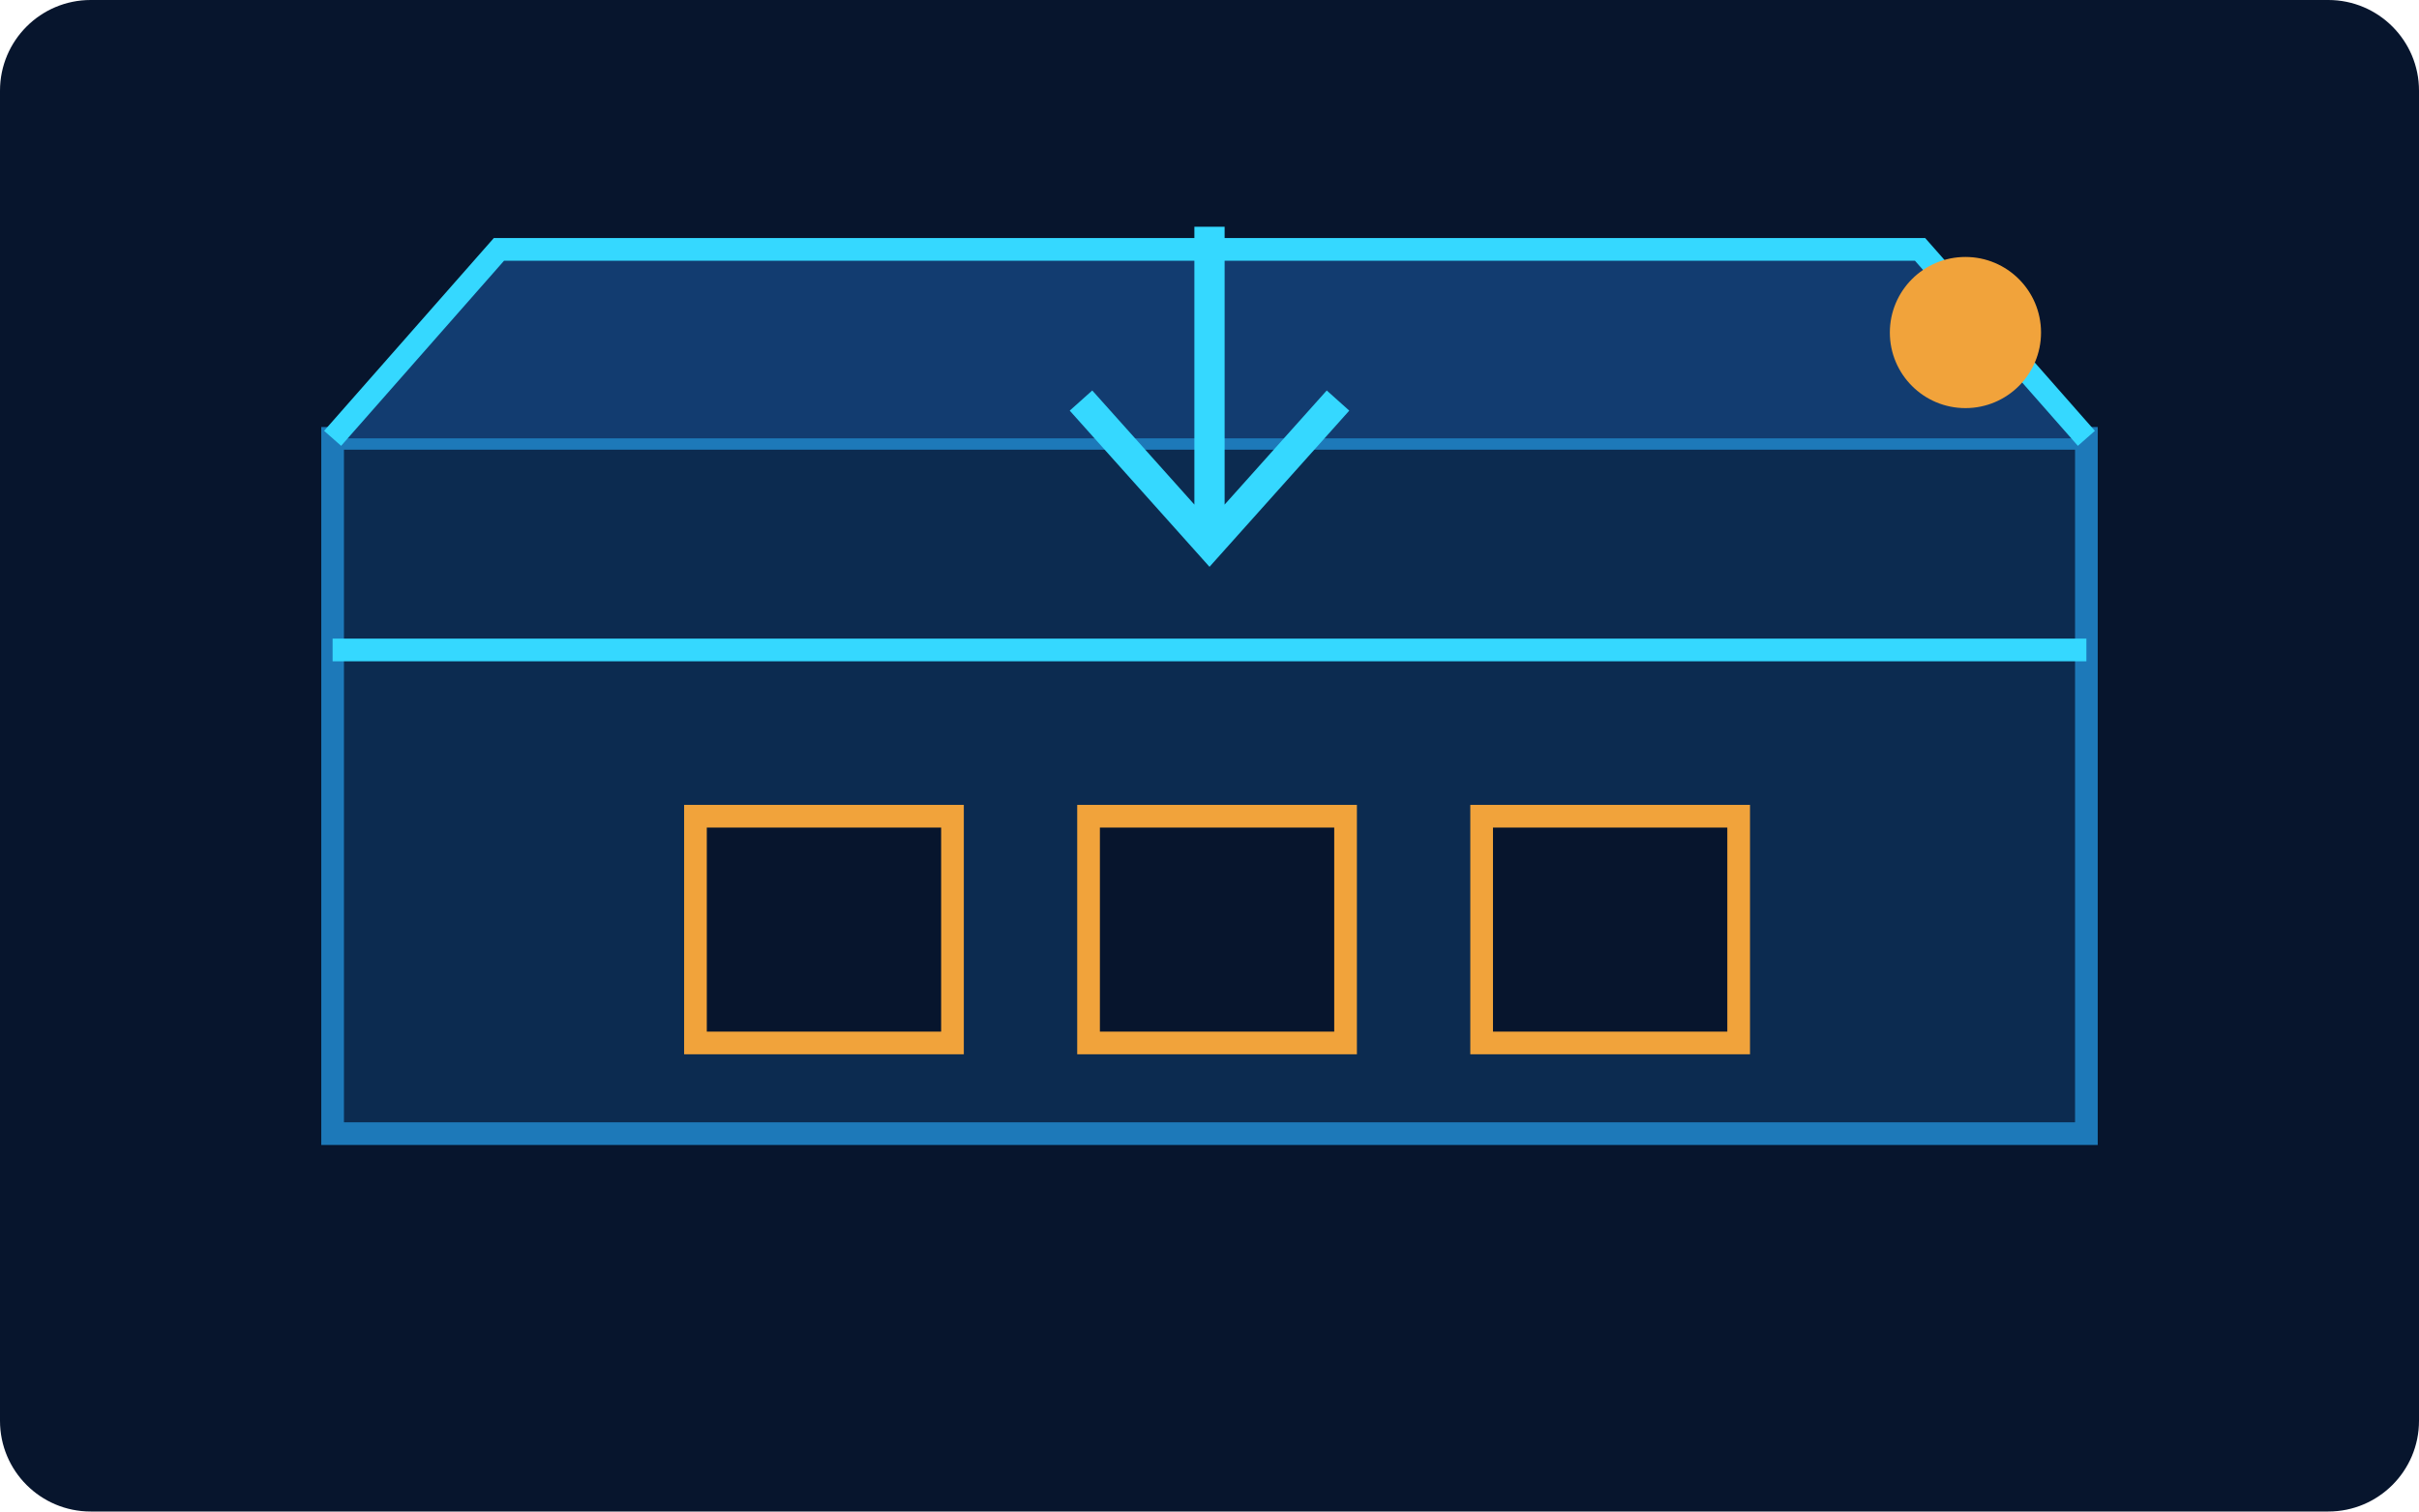
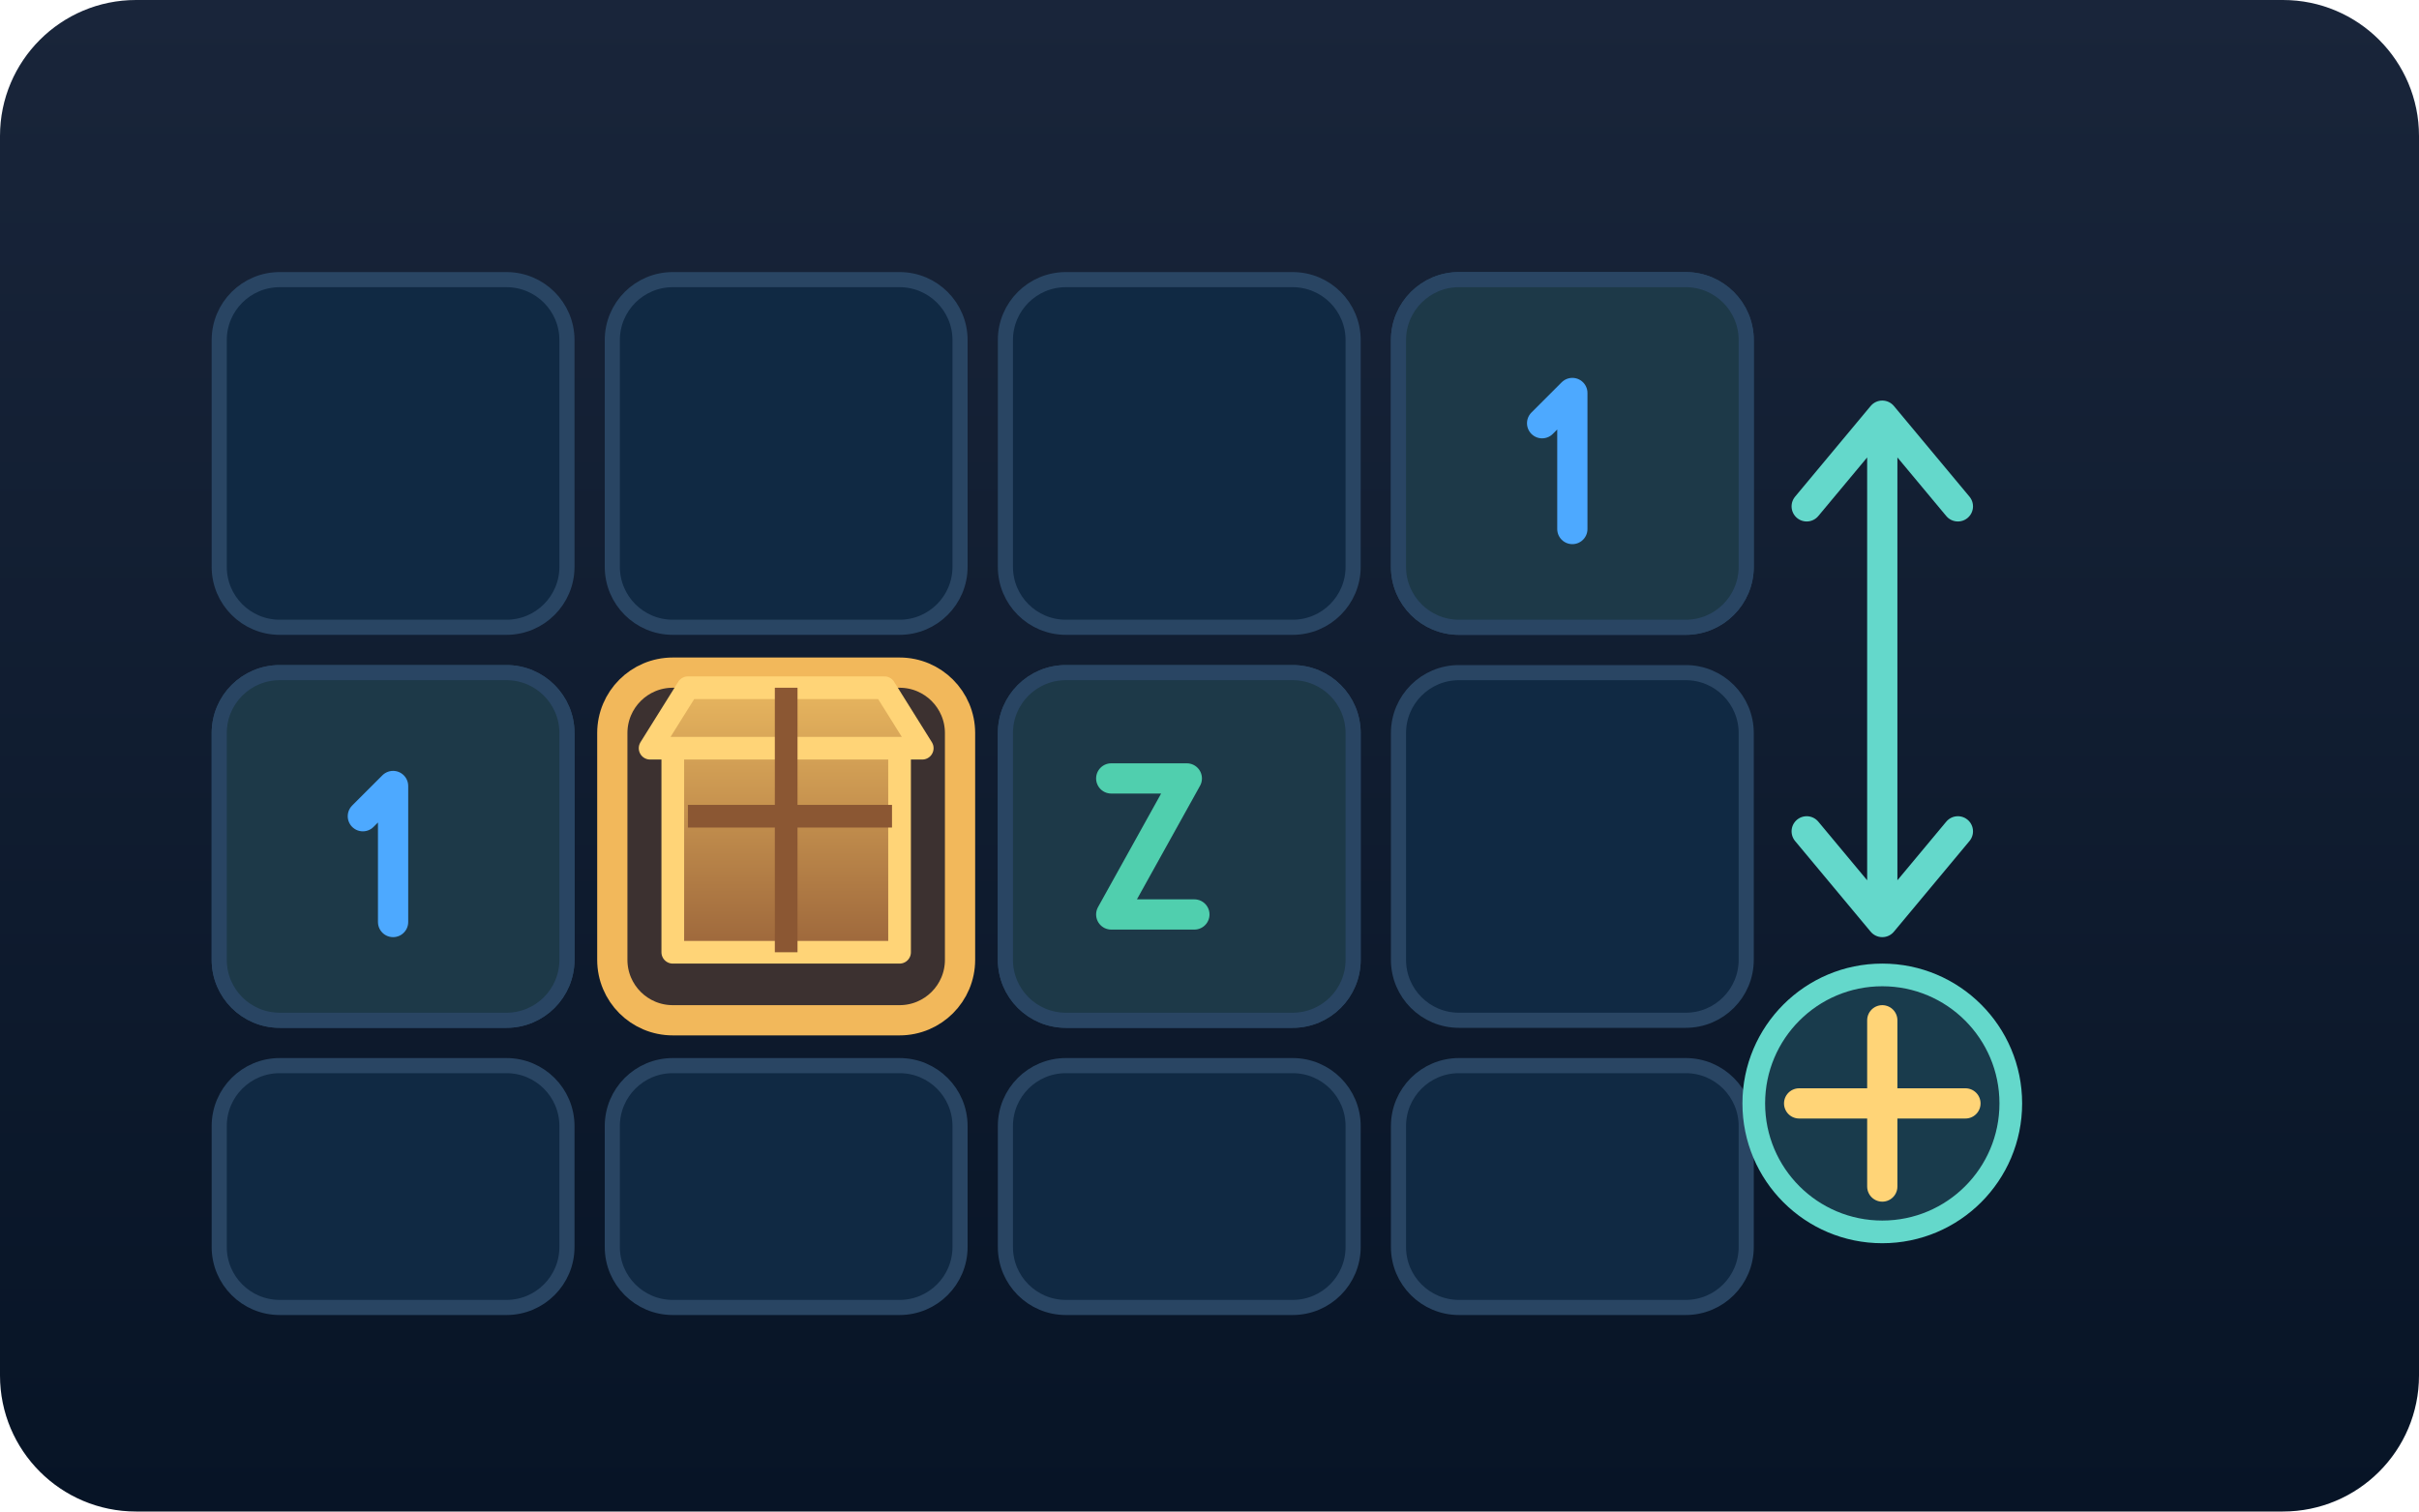
<svg xmlns="http://www.w3.org/2000/svg" viewBox="0 0 320 200">
-   <rect width="320" height="200" rx="12" fill="#07152d" />
-   <path d="M44 58h232v92H44z" fill="#0c2b50" stroke="#1d79b9" stroke-width="3" />
-   <path d="M44 58l22-25h188l22 25" fill="#123c70" stroke="#35d8ff" stroke-width="3" />
-   <path d="M44 86h232" stroke="#35d8ff" stroke-width="3" />
-   <path d="M92 108h34v30H92zM144 108h34v30h-34zM196 108h34v30h-34z" fill="#07152d" stroke="#f1a33b" stroke-width="3" />
-   <path d="M160 30v42M143 53l17 19 17-19" fill="none" stroke="#35d8ff" stroke-width="4" />
-   <circle cx="260" cy="44" r="10" fill="#f1a33b" />
+   <defs>
+     <linearGradient id="bg" x2="0" y2="1">
+       <stop stop-color="#19253a" />
+       <stop offset="1" stop-color="#071426" />
+     </linearGradient>
+     <linearGradient id="crate" x2="0" y2="1">
+       <stop stop-color="#e8b65f" />
+       <stop offset="1" stop-color="#9c663b" />
+     </linearGradient>
+   </defs>
+   <rect width="320" height="200" rx="18" fill="url(#bg)" />
+   <g fill="#102943" stroke="#294563" stroke-width="2">
+     <rect x="29" y="37" width="46" height="46" rx="8" />
+     <rect x="81" y="37" width="46" height="46" rx="8" />
+     <rect x="133" y="37" width="46" height="46" rx="8" />
+     <rect x="185" y="37" width="46" height="46" rx="8" />
+     <rect x="29" y="89" width="46" height="46" rx="8" />
+     <rect x="81" y="89" width="46" height="46" rx="8" />
+     <rect x="133" y="89" width="46" height="46" rx="8" />
+     <rect x="185" y="89" width="46" height="46" rx="8" />
+     <rect x="29" y="141" width="46" height="32" rx="8" />
+     <rect x="81" y="141" width="46" height="32" rx="8" />
+     <rect x="133" y="141" width="46" height="32" rx="8" />
+     <rect x="185" y="141" width="46" height="32" rx="8" />
+   </g>
+   <rect x="81" y="89" width="46" height="46" rx="8" fill="#3c3130" stroke="#f2b85b" stroke-width="4" />
+   <path d="M89 99h30v27H89zM86 99h36l-5-8H91Z" fill="url(#crate)" stroke="#ffd477" stroke-width="3" stroke-linejoin="round" />
+   <path d="M104 91v35M91 108h27" stroke="#8b5733" stroke-width="3" />
+   <rect x="29" y="89" width="46" height="46" rx="8" fill="#1d3948" stroke="#294563" stroke-width="2" />
+   <path d="M52 104v18M48 108l4-4" fill="none" stroke="#4da9ff" stroke-width="4" stroke-linecap="round" />
+   <rect x="133" y="89" width="46" height="46" rx="8" fill="#1d3948" stroke="#294563" stroke-width="2" />
+   <path d="M147 103h10M157 103l-10 18h11" fill="none" stroke="#50cfae" stroke-width="4" stroke-linecap="round" stroke-linejoin="round" />
+   <rect x="185" y="37" width="46" height="46" rx="8" fill="#1d3948" stroke="#294563" stroke-width="2" />
+   <path d="M208 52v18M204 56l4-4" fill="none" stroke="#4da9ff" stroke-width="4" stroke-linecap="round" />
+   <path d="M249 55v67M249 55l-10 12M249 55l10 12M249 122l-10-12M249 122l10-12" fill="none" stroke="#64d8cb" stroke-width="4" stroke-linecap="round" stroke-linejoin="round" />
+   <circle cx="249" cy="146" r="17" fill="#193b4c" stroke="#64d8cb" stroke-width="3" />
+   <path d="M249 135v22M238 146h22" stroke="#ffd477" stroke-width="4" stroke-linecap="round" />
</svg>
